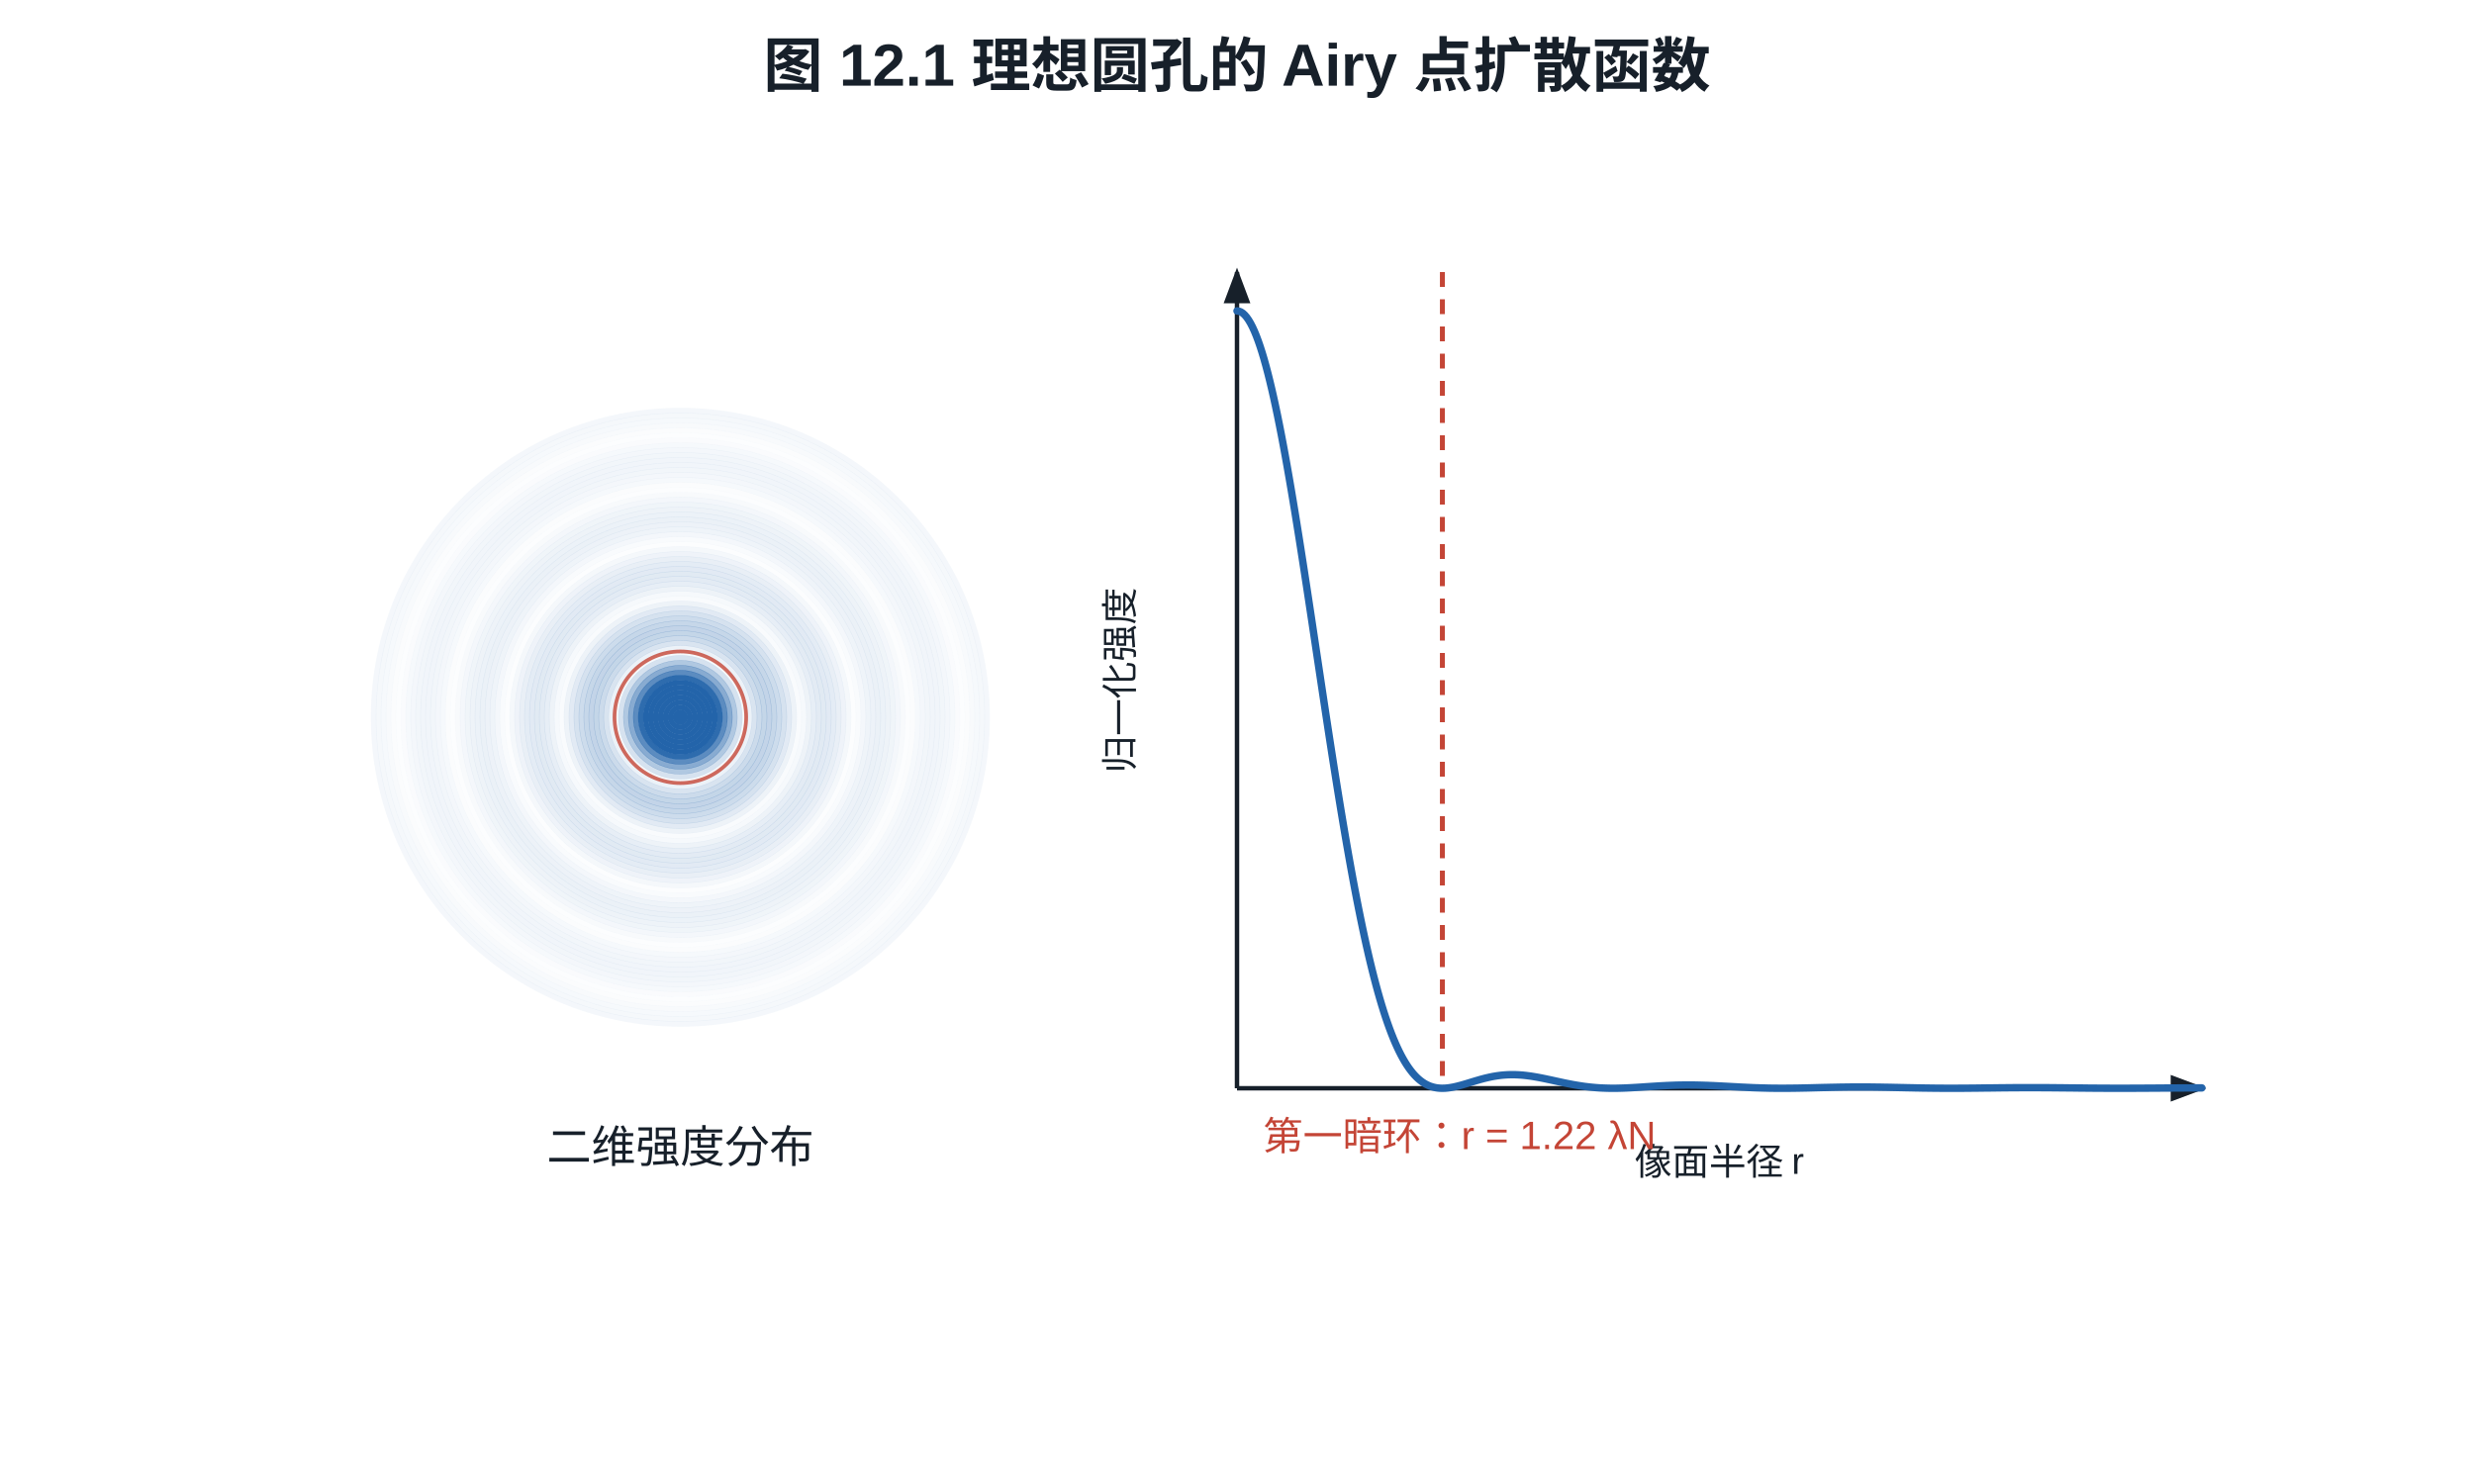
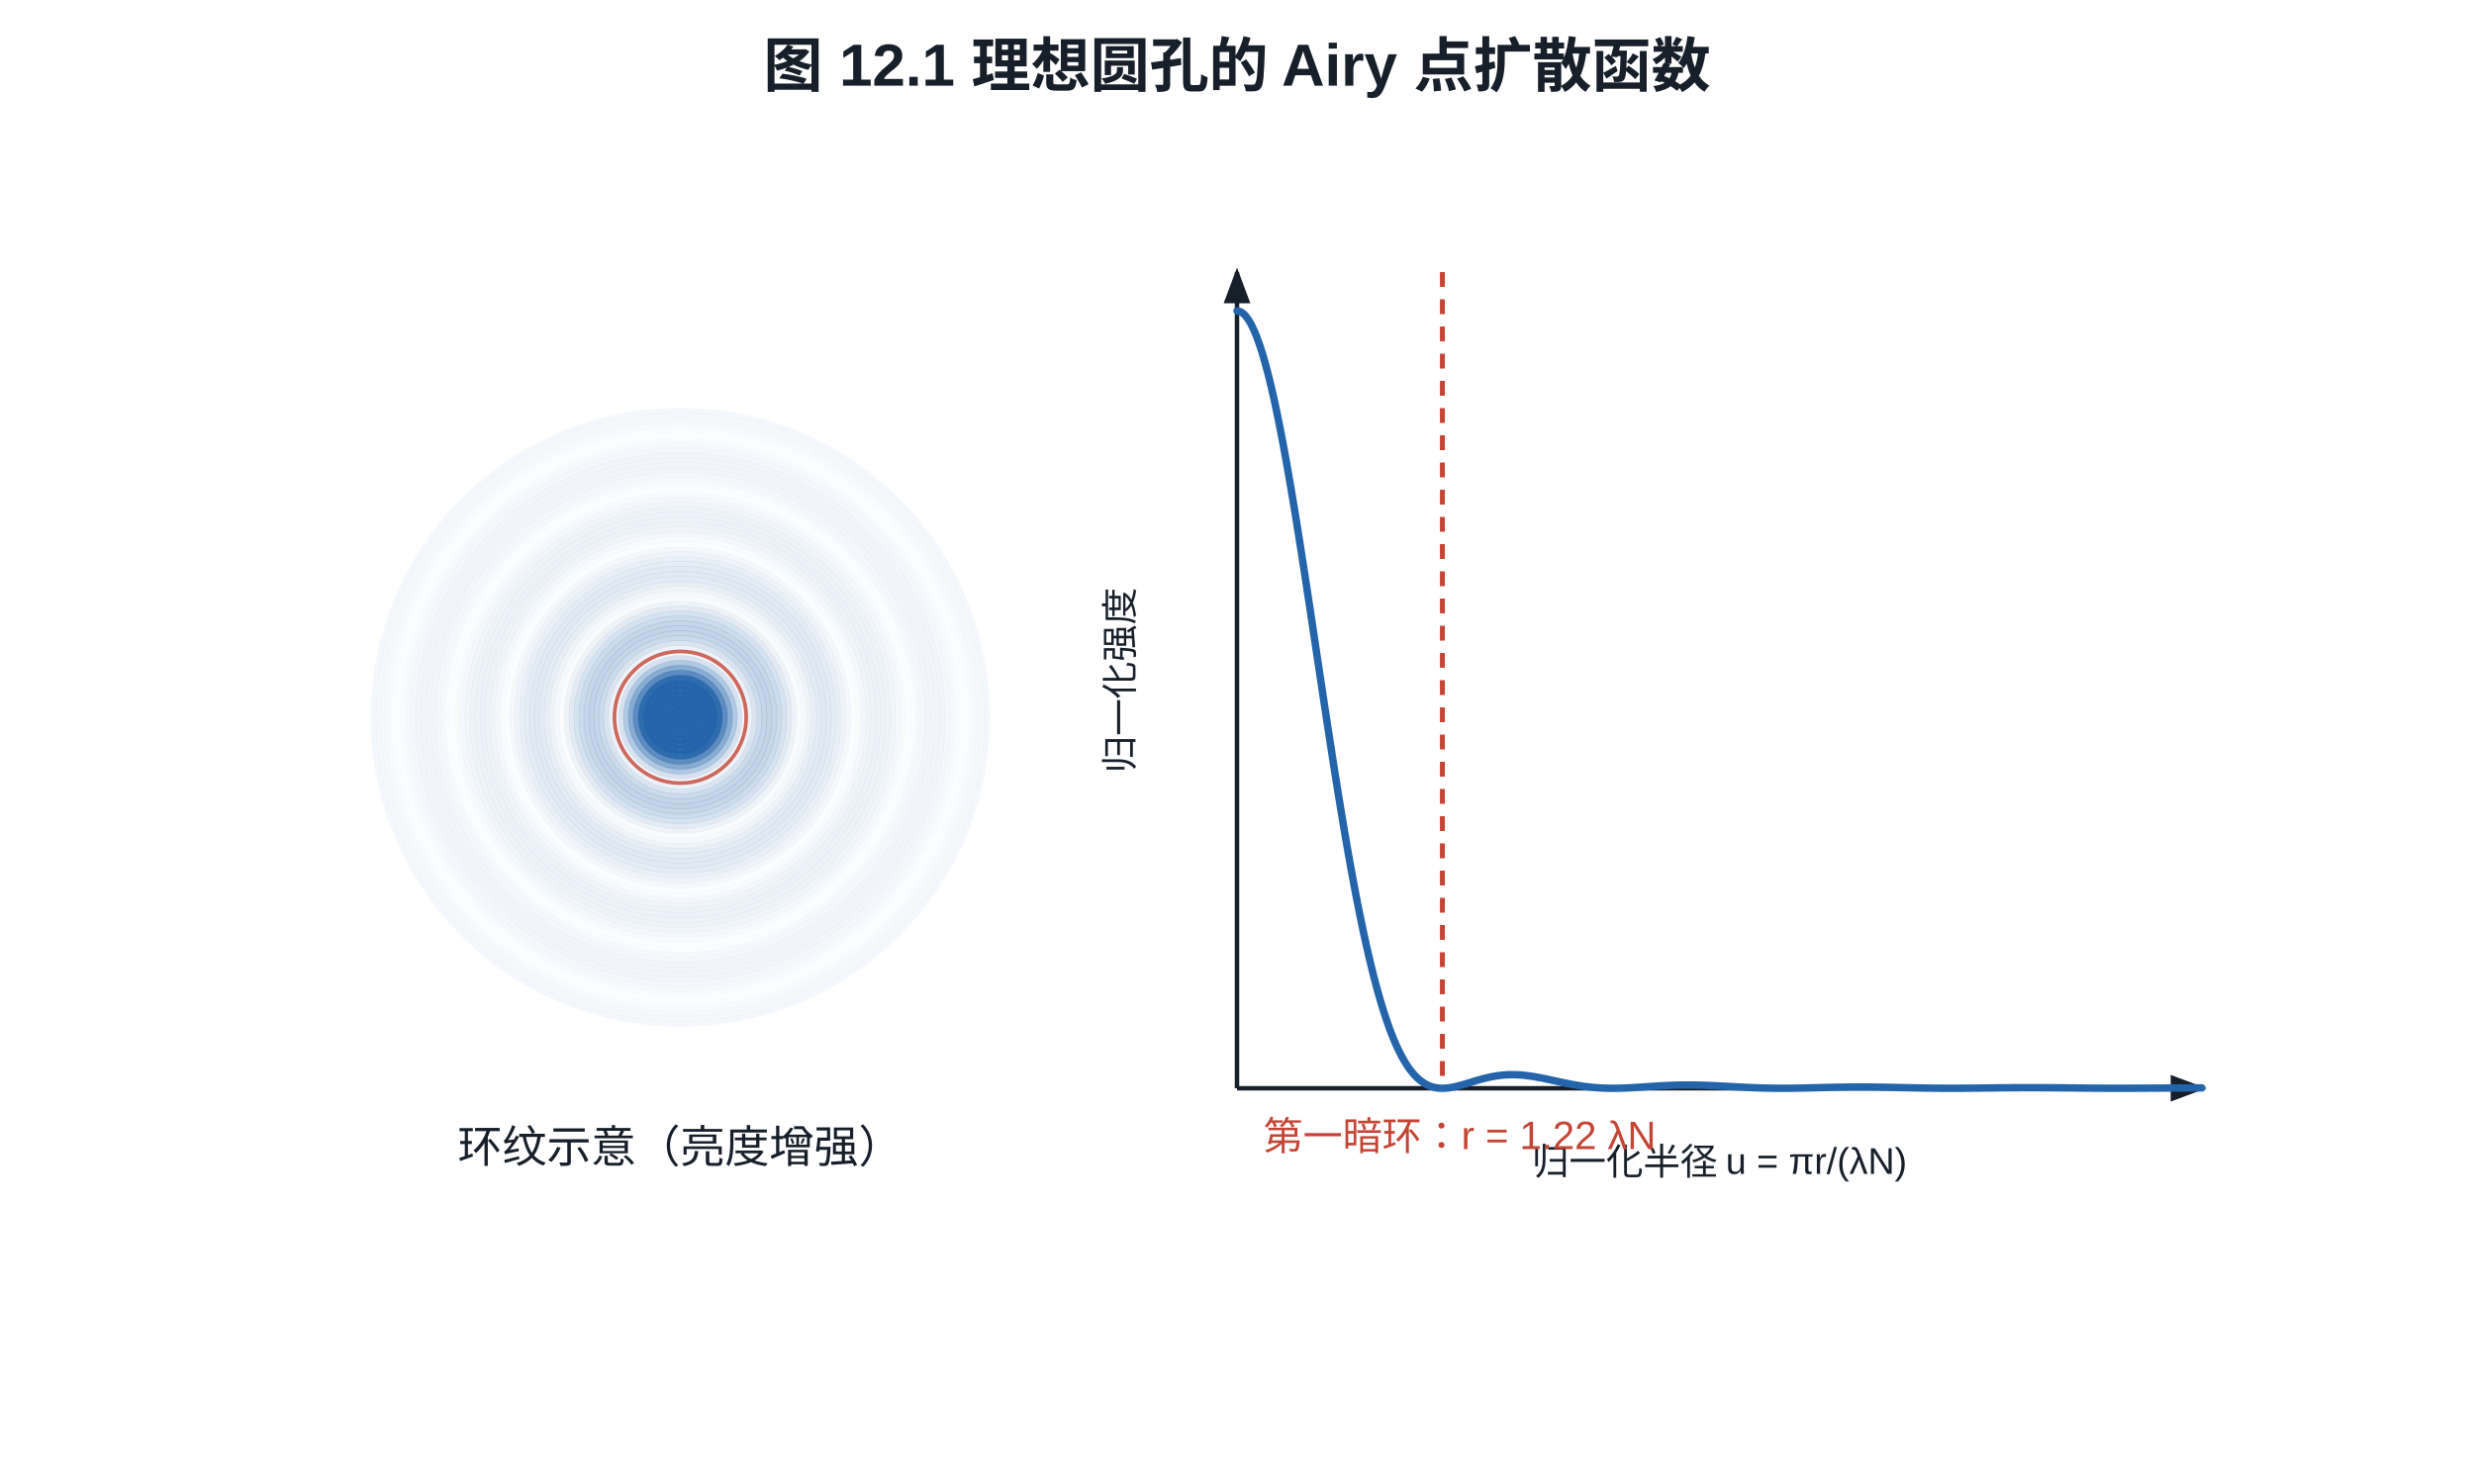
<svg xmlns="http://www.w3.org/2000/svg" width="1000" height="600" viewBox="0 0 1000 600" role="img" aria-label="图 12.1  理想圆孔的 Airy 点扩散函数">
  <defs>
    <marker id="arrow" markerWidth="9" markerHeight="9" refX="7" refY="3" orient="auto" markerUnits="strokeWidth">
      <path d="M0,0 L0,6 L8,3 z" fill="context-stroke" />
    </marker>
    <marker id="arrow-open" markerWidth="9" markerHeight="9" refX="7" refY="3" orient="auto" markerUnits="strokeWidth">
      <path d="M0,0 L8,3 L0,6" fill="none" stroke="context-stroke" />
    </marker>
  </defs>
  <rect x="0" y="0" width="1000" height="600" fill="#ffffff" />
  <text x="500.00" y="35.00" fill="#17202a" font-size="24" font-weight="700" text-anchor="middle" font-family="Arial, PingFang SC, Hiragino Sans GB, sans-serif">图 12.1  理想圆孔的 Airy 点扩散函数</text>
  <circle cx="275.00" cy="290.00" r="124.00" fill="none" stroke="#2364aa" stroke-width="2.2" opacity="0.052" />
  <circle cx="275.00" cy="290.00" r="122.00" fill="none" stroke="#2364aa" stroke-width="2.2" opacity="0.049" />
  <circle cx="275.00" cy="290.00" r="120.00" fill="none" stroke="#2364aa" stroke-width="2.2" opacity="0.042" />
  <circle cx="275.00" cy="290.00" r="118.00" fill="none" stroke="#2364aa" stroke-width="2.2" opacity="0.033" />
  <circle cx="275.00" cy="290.00" r="116.00" fill="none" stroke="#2364aa" stroke-width="2.2" opacity="0.021" />
  <circle cx="275.00" cy="290.00" r="114.00" fill="none" stroke="#2364aa" stroke-width="2.2" opacity="0.013" />
  <circle cx="275.00" cy="290.00" r="112.00" fill="none" stroke="#2364aa" stroke-width="2.2" opacity="0.027" />
  <circle cx="275.00" cy="290.00" r="110.00" fill="none" stroke="#2364aa" stroke-width="2.2" opacity="0.04" />
  <circle cx="275.00" cy="290.00" r="108.00" fill="none" stroke="#2364aa" stroke-width="2.2" opacity="0.051" />
  <circle cx="275.00" cy="290.00" r="106.00" fill="none" stroke="#2364aa" stroke-width="2.2" opacity="0.06" />
  <circle cx="275.00" cy="290.00" r="104.00" fill="none" stroke="#2364aa" stroke-width="2.2" opacity="0.065" />
  <circle cx="275.00" cy="290.00" r="102.00" fill="none" stroke="#2364aa" stroke-width="2.2" opacity="0.066" />
  <circle cx="275.00" cy="290.00" r="100.00" fill="none" stroke="#2364aa" stroke-width="2.2" opacity="0.061" />
  <circle cx="275.00" cy="290.00" r="98.00" fill="none" stroke="#2364aa" stroke-width="2.2" opacity="0.053" />
  <circle cx="275.00" cy="290.00" r="96.00" fill="none" stroke="#2364aa" stroke-width="2.2" opacity="0.04" />
  <circle cx="275.00" cy="290.00" r="94.00" fill="none" stroke="#2364aa" stroke-width="2.2" opacity="0.023" />
  <circle cx="275.00" cy="290.00" r="92.00" fill="none" stroke="#2364aa" stroke-width="2.2" opacity="0.015" />
  <circle cx="275.00" cy="290.00" r="90.00" fill="none" stroke="#2364aa" stroke-width="2.2" opacity="0.034" />
  <circle cx="275.00" cy="290.00" r="88.00" fill="none" stroke="#2364aa" stroke-width="2.2" opacity="0.053" />
  <circle cx="275.00" cy="290.00" r="86.00" fill="none" stroke="#2364aa" stroke-width="2.2" opacity="0.069" />
  <circle cx="275.00" cy="290.00" r="84.00" fill="none" stroke="#2364aa" stroke-width="2.2" opacity="0.081" />
  <circle cx="275.00" cy="290.00" r="82.00" fill="none" stroke="#2364aa" stroke-width="2.2" opacity="0.089" />
  <circle cx="275.00" cy="290.00" r="80.00" fill="none" stroke="#2364aa" stroke-width="2.2" opacity="0.09" />
  <circle cx="275.00" cy="290.00" r="78.00" fill="none" stroke="#2364aa" stroke-width="2.2" opacity="0.084" />
  <circle cx="275.00" cy="290.00" r="76.00" fill="none" stroke="#2364aa" stroke-width="2.2" opacity="0.071" />
  <circle cx="275.00" cy="290.00" r="74.00" fill="none" stroke="#2364aa" stroke-width="2.2" opacity="0.053" />
  <circle cx="275.00" cy="290.00" r="72.00" fill="none" stroke="#2364aa" stroke-width="2.2" opacity="0.028" />
  <circle cx="275.00" cy="290.00" r="70.00" fill="none" stroke="#2364aa" stroke-width="2.2" opacity="0.019" />
  <circle cx="275.00" cy="290.00" r="68.00" fill="none" stroke="#2364aa" stroke-width="2.2" opacity="0.049" />
  <circle cx="275.00" cy="290.00" r="66.00" fill="none" stroke="#2364aa" stroke-width="2.2" opacity="0.078" />
  <circle cx="275.00" cy="290.00" r="64.00" fill="none" stroke="#2364aa" stroke-width="2.2" opacity="0.103" />
  <circle cx="275.00" cy="290.00" r="62.00" fill="none" stroke="#2364aa" stroke-width="2.2" opacity="0.123" />
  <circle cx="275.00" cy="290.00" r="60.00" fill="none" stroke="#2364aa" stroke-width="2.2" opacity="0.136" />
  <circle cx="275.00" cy="290.00" r="58.00" fill="none" stroke="#2364aa" stroke-width="2.2" opacity="0.139" />
  <circle cx="275.00" cy="290.00" r="56.00" fill="none" stroke="#2364aa" stroke-width="2.2" opacity="0.131" />
  <circle cx="275.00" cy="290.00" r="54.00" fill="none" stroke="#2364aa" stroke-width="2.2" opacity="0.111" />
  <circle cx="275.00" cy="290.00" r="52.00" fill="none" stroke="#2364aa" stroke-width="2.2" opacity="0.081" />
  <circle cx="275.00" cy="290.00" r="50.00" fill="none" stroke="#2364aa" stroke-width="2.2" opacity="0.04" />
  <circle cx="275.00" cy="290.00" r="48.00" fill="none" stroke="#2364aa" stroke-width="2.2" opacity="0.028" />
  <circle cx="275.00" cy="290.00" r="46.00" fill="none" stroke="#2364aa" stroke-width="2.2" opacity="0.081" />
  <circle cx="275.00" cy="290.00" r="44.00" fill="none" stroke="#2364aa" stroke-width="2.2" opacity="0.135" />
  <circle cx="275.00" cy="290.00" r="42.00" fill="none" stroke="#2364aa" stroke-width="2.2" opacity="0.187" />
  <circle cx="275.00" cy="290.00" r="40.00" fill="none" stroke="#2364aa" stroke-width="2.2" opacity="0.23" />
  <circle cx="275.00" cy="290.00" r="38.00" fill="none" stroke="#2364aa" stroke-width="2.2" opacity="0.261" />
  <circle cx="275.00" cy="290.00" r="36.00" fill="none" stroke="#2364aa" stroke-width="2.2" opacity="0.274" />
  <circle cx="275.00" cy="290.00" r="34.00" fill="none" stroke="#2364aa" stroke-width="2.2" opacity="0.267" />
  <circle cx="275.00" cy="290.00" r="32.00" fill="none" stroke="#2364aa" stroke-width="2.2" opacity="0.234" />
  <circle cx="275.00" cy="290.00" r="30.00" fill="none" stroke="#2364aa" stroke-width="2.2" opacity="0.175" />
  <circle cx="275.00" cy="290.00" r="28.00" fill="none" stroke="#2364aa" stroke-width="2.2" opacity="0.088" />
  <circle cx="275.00" cy="290.00" r="26.00" fill="none" stroke="#2364aa" stroke-width="2.2" opacity="0.048" />
  <circle cx="275.00" cy="290.00" r="24.00" fill="none" stroke="#2364aa" stroke-width="2.2" opacity="0.19" />
  <circle cx="275.00" cy="290.00" r="22.00" fill="none" stroke="#2364aa" stroke-width="2.2" opacity="0.356" />
  <circle cx="275.00" cy="290.00" r="20.00" fill="none" stroke="#2364aa" stroke-width="2.2" opacity="0.541" />
  <circle cx="275.00" cy="290.00" r="18.00" fill="none" stroke="#2364aa" stroke-width="2.2" opacity="0.74" />
  <circle cx="275.00" cy="290.00" r="16.00" fill="none" stroke="#2364aa" stroke-width="2.2" opacity="0.946" />
  <circle cx="275.00" cy="290.00" r="14.00" fill="none" stroke="#2364aa" stroke-width="2.2" opacity="1.0" />
  <circle cx="275.00" cy="290.00" r="12.00" fill="none" stroke="#2364aa" stroke-width="2.2" opacity="1.0" />
  <circle cx="275.00" cy="290.00" r="10.00" fill="none" stroke="#2364aa" stroke-width="2.2" opacity="1.0" />
  <circle cx="275.00" cy="290.00" r="8.00" fill="none" stroke="#2364aa" stroke-width="2.2" opacity="1.0" />
  <circle cx="275.00" cy="290.00" r="6.00" fill="none" stroke="#2364aa" stroke-width="2.2" opacity="1.0" />
  <circle cx="275.00" cy="290.00" r="4.00" fill="none" stroke="#2364aa" stroke-width="2.2" opacity="1.0" />
  <circle cx="275.00" cy="290.00" r="2.00" fill="none" stroke="#2364aa" stroke-width="2.2" opacity="1.0" />
  <circle cx="275.00" cy="290.00" r="26.61" fill="none" stroke="#c44536" stroke-width="1.5" opacity="0.8" />
  <circle cx="275.00" cy="290.00" r="2.50" fill="#2364aa" stroke="#2364aa" stroke-width="1" opacity="1.0" />
-   <text x="275.00" y="470.00" fill="#17202a" font-size="18" font-weight="400" text-anchor="middle" font-family="Arial, PingFang SC, Hiragino Sans GB, sans-serif">二维强度分布</text>
+   <text x="275.00" y="470.00" fill="#17202a" font-size="18" font-weight="400" text-anchor="middle" font-family="Arial, PingFang SC, Hiragino Sans GB, sans-serif">环纹示意（亮度增强）</text>
  <line x1="500.00" y1="440.00" x2="890.00" y2="440.00" stroke="#17202a" stroke-width="1.8" opacity="1.0" marker-end="url(#arrow)" />
  <line x1="500.00" y1="440.00" x2="500.00" y2="110.00" stroke="#17202a" stroke-width="1.8" opacity="1.0" marker-end="url(#arrow)" />
-   <text x="695.00" y="475.00" fill="#17202a" font-size="15" font-weight="400" text-anchor="middle" font-family="Arial, PingFang SC, Hiragino Sans GB, sans-serif">像面半径 r</text>
+   <text x="695.00" y="475.00" fill="#17202a" font-size="15" font-weight="400" text-anchor="middle" font-family="Arial, PingFang SC, Hiragino Sans GB, sans-serif">归一化半径 u = πr/(λN)</text>
  <text x="458.00" y="275.00" fill="#17202a" font-size="15" font-weight="400" text-anchor="middle" font-family="Arial, PingFang SC, Hiragino Sans GB, sans-serif" transform="rotate(-90 458 275.0)">归一化强度</text>
  <polyline points="500.00,125.71 500.78,125.82 501.56,126.12 502.34,126.63 503.12,127.34 503.90,128.25 504.68,129.36 505.46,130.67 506.24,132.18 507.02,133.87 507.80,135.76 508.58,137.84 509.36,140.10 510.14,142.54 510.92,145.15 511.70,147.94 512.48,150.90 513.26,154.02 514.04,157.30 514.82,160.73 515.60,164.31 516.38,168.03 517.16,171.89 517.94,175.88 518.72,180.00 519.50,184.23 520.28,188.58 521.06,193.03 521.84,197.58 522.62,202.22 523.40,206.95 524.18,211.76 524.96,216.63 525.74,221.58 526.52,226.58 527.30,231.63 528.08,236.72 528.86,241.85 529.64,247.01 530.42,252.19 531.20,257.39 531.98,262.60 532.76,267.81 533.54,273.01 534.32,278.21 535.10,283.38 535.88,288.54 536.66,293.66 537.44,298.75 538.22,303.79 539.00,308.79 539.78,313.74 540.56,318.63 541.34,323.45 542.12,328.21 542.90,332.89 543.68,337.50 544.46,342.03 545.24,346.47 546.02,350.83 546.80,355.09 547.58,359.26 548.36,363.33 549.14,367.30 549.92,371.16 550.70,374.92 551.48,378.57 552.26,382.11 553.04,385.54 553.82,388.86 554.60,392.06 555.38,395.15 556.16,398.13 556.94,400.99 557.72,403.74 558.50,406.37 559.28,408.89 560.06,411.29 560.84,413.58 561.62,415.76 562.40,417.83 563.18,419.79 563.96,421.64 564.74,423.38 565.52,425.02 566.30,426.56 567.08,428.00 567.86,429.34 568.64,430.59 569.42,431.74 570.20,432.80 570.98,433.78 571.76,434.67 572.54,435.48 573.32,436.21 574.10,436.86 574.88,437.44 575.66,437.96 576.44,438.41 577.22,438.79 578.00,439.12 578.78,439.38 579.56,439.60 580.34,439.77 581.12,439.89 581.90,439.96 582.68,440.00 583.46,439.99 584.24,439.96 585.02,439.89 585.80,439.79 586.58,439.67 587.36,439.53 588.14,439.36 588.92,439.18 589.70,438.98 590.48,438.78 591.26,438.56 592.04,438.33 592.82,438.10 593.60,437.86 594.38,437.62 595.16,437.38 595.94,437.15 596.72,436.91 597.50,436.69 598.28,436.46 599.06,436.25 599.84,436.04 600.62,435.85 601.40,435.67 602.18,435.49 602.96,435.33 603.74,435.18 604.52,435.05 605.30,434.93 606.08,434.83 606.86,434.73 607.64,434.66 608.42,434.60 609.20,434.55 609.98,434.52 610.76,434.50 611.54,434.50 612.32,434.51 613.10,434.54 613.88,434.58 614.66,434.63 615.44,434.69 616.22,434.77 617.00,434.86 617.78,434.96 618.56,435.06 619.34,435.18 620.12,435.31 620.90,435.44 621.68,435.58 622.46,435.73 623.24,435.88 624.02,436.04 624.80,436.20 625.58,436.37 626.36,436.53 627.14,436.70 627.92,436.87 628.70,437.04 629.48,437.21 630.26,437.38 631.04,437.55 631.82,437.72 632.60,437.88 633.38,438.04 634.16,438.19 634.94,438.34 635.72,438.49 636.50,438.63 637.28,438.76 638.06,438.89 638.84,439.01 639.62,439.13 640.40,439.24 641.18,439.34 641.96,439.43 642.74,439.52 643.52,439.60 644.30,439.67 645.08,439.74 645.86,439.80 646.64,439.85 647.42,439.89 648.20,439.92 648.98,439.95 649.76,439.97 650.54,439.99 651.32,440.00 652.10,440.00 652.88,440.00 653.66,439.99 654.44,439.97 655.22,439.95 656.00,439.93 656.78,439.90 657.56,439.87 658.34,439.83 659.12,439.79 659.90,439.75 660.68,439.70 661.46,439.66 662.24,439.61 663.02,439.56 663.80,439.51 664.58,439.45 665.36,439.40 666.14,439.35 666.92,439.30 667.70,439.25 668.48,439.20 669.26,439.15 670.04,439.10 670.82,439.05 671.60,439.01 672.38,438.97 673.16,438.93 673.94,438.89 674.72,438.86 675.50,438.83 676.28,438.80 677.06,438.77 677.84,438.75 678.62,438.73 679.40,438.72 680.18,438.71 680.96,438.70 681.74,438.69 682.52,438.69 683.30,438.70 684.08,438.70 684.86,438.71 685.64,438.72 686.42,438.74 687.20,438.76 687.98,438.78 688.76,438.80 689.54,438.83 690.32,438.85 691.10,438.89 691.88,438.92 692.66,438.95 693.44,438.99 694.22,439.03 695.00,439.07 695.78,439.11 696.56,439.15 697.34,439.19 698.12,439.23 698.90,439.27 699.68,439.32 700.46,439.36 701.24,439.40 702.02,439.44 702.80,439.49 703.58,439.53 704.36,439.57 705.14,439.60 705.92,439.64 706.70,439.68 707.48,439.71 708.26,439.75 709.04,439.78 709.82,439.81 710.60,439.83 711.38,439.86 712.16,439.88 712.94,439.90 713.72,439.92 714.50,439.94 715.28,439.96 716.06,439.97 716.84,439.98 717.62,439.99 718.40,439.99 719.18,440.00 719.96,440.00 720.74,440.00 721.52,440.00 722.30,439.99 723.08,439.99 723.86,439.98 724.64,439.97 725.42,439.96 726.20,439.95 726.98,439.94 727.76,439.92 728.54,439.91 729.32,439.89 730.10,439.88 730.88,439.86 731.66,439.84 732.44,439.82 733.22,439.80 734.00,439.78 734.78,439.76 735.56,439.74 736.34,439.72 737.12,439.70 737.90,439.69 738.68,439.67 739.46,439.65 740.24,439.63 741.02,439.62 741.80,439.60 742.58,439.59 743.36,439.57 744.14,439.56 744.92,439.55 745.70,439.54 746.48,439.53 747.26,439.52 748.04,439.51 748.82,439.51 749.60,439.50 750.38,439.50 751.16,439.50 751.94,439.50 752.72,439.50 753.50,439.50 754.28,439.50 755.06,439.51 755.84,439.51 756.62,439.52 757.40,439.53 758.18,439.54 758.96,439.55 759.74,439.56 760.52,439.57 761.30,439.59 762.08,439.60 762.86,439.61 763.64,439.63 764.42,439.64 765.20,439.66 765.98,439.68 766.76,439.69 767.54,439.71 768.32,439.73 769.10,439.74 769.88,439.76 770.66,439.78 771.44,439.79 772.22,439.81 773.00,439.82 773.78,439.84 774.56,439.86 775.34,439.87 776.12,439.88 776.90,439.90 777.68,439.91 778.46,439.92 779.24,439.93 780.02,439.94 780.80,439.95 781.58,439.96 782.36,439.97 783.14,439.98 783.92,439.98 784.70,439.99 785.48,439.99 786.26,440.00 787.04,440.00 787.82,440.00 788.60,440.00 789.38,440.00 790.16,440.00 790.94,440.00 791.72,439.99 792.50,439.99 793.28,439.99 794.06,439.98 794.84,439.98 795.62,439.97 796.40,439.96 797.18,439.95 797.96,439.95 798.74,439.94 799.52,439.93 800.30,439.92 801.08,439.91 801.86,439.90 802.64,439.89 803.42,439.88 804.20,439.88 804.98,439.87 805.76,439.86 806.54,439.85 807.32,439.84 808.10,439.83 808.88,439.82 809.66,439.81 810.44,439.81 811.22,439.80 812.00,439.79 812.78,439.79 813.56,439.78 814.34,439.78 815.12,439.77 815.90,439.77 816.68,439.76 817.46,439.76 818.24,439.76 819.02,439.76 819.80,439.76 820.58,439.76 821.36,439.76 822.14,439.76 822.92,439.76 823.70,439.76 824.48,439.76 825.26,439.77 826.04,439.77 826.82,439.77 827.60,439.78 828.38,439.78 829.16,439.79 829.94,439.80 830.72,439.80 831.50,439.81 832.28,439.82 833.06,439.83 833.84,439.83 834.62,439.84 835.40,439.85 836.18,439.86 836.96,439.87 837.74,439.87 838.52,439.88 839.30,439.89 840.08,439.90 840.86,439.91 841.64,439.91 842.42,439.92 843.20,439.93 843.98,439.94 844.76,439.94 845.54,439.95 846.32,439.96 847.10,439.96 847.88,439.97 848.66,439.97 849.44,439.98 850.22,439.98 851.00,439.99 851.78,439.99 852.56,439.99 853.34,440.00 854.12,440.00 854.90,440.00 855.68,440.00 856.46,440.00 857.24,440.00 858.02,440.00 858.80,440.00 859.58,440.00 860.36,440.00 861.14,439.99 861.92,439.99 862.70,439.99 863.48,439.98 864.26,439.98 865.04,439.98 865.82,439.97 866.60,439.97 867.38,439.96 868.16,439.96 868.94,439.95 869.72,439.95 870.50,439.94 871.28,439.94 872.06,439.93 872.84,439.93 873.62,439.92 874.40,439.92 875.18,439.91 875.96,439.91 876.74,439.90 877.52,439.90 878.30,439.90 879.08,439.89 879.86,439.89 880.64,439.88 881.42,439.88 882.20,439.88 882.98,439.87 883.76,439.87 884.54,439.87 885.32,439.87 886.10,439.87 886.88,439.86 887.66,439.86 888.44,439.86 889.22,439.86 890.00,439.86" fill="none" stroke="#2364aa" stroke-width="3" stroke-linejoin="round" stroke-linecap="round" opacity="1.0" />
  <line x1="583.02" y1="110.00" x2="583.02" y2="440.00" stroke="#c44536" stroke-width="2" opacity="1.0" stroke-dasharray="6 5" />
  <text x="590.00" y="465.00" fill="#c44536" font-size="16" font-weight="400" text-anchor="middle" font-family="Arial, PingFang SC, Hiragino Sans GB, sans-serif">第一暗环：r = 1.22 λN</text>
</svg>
